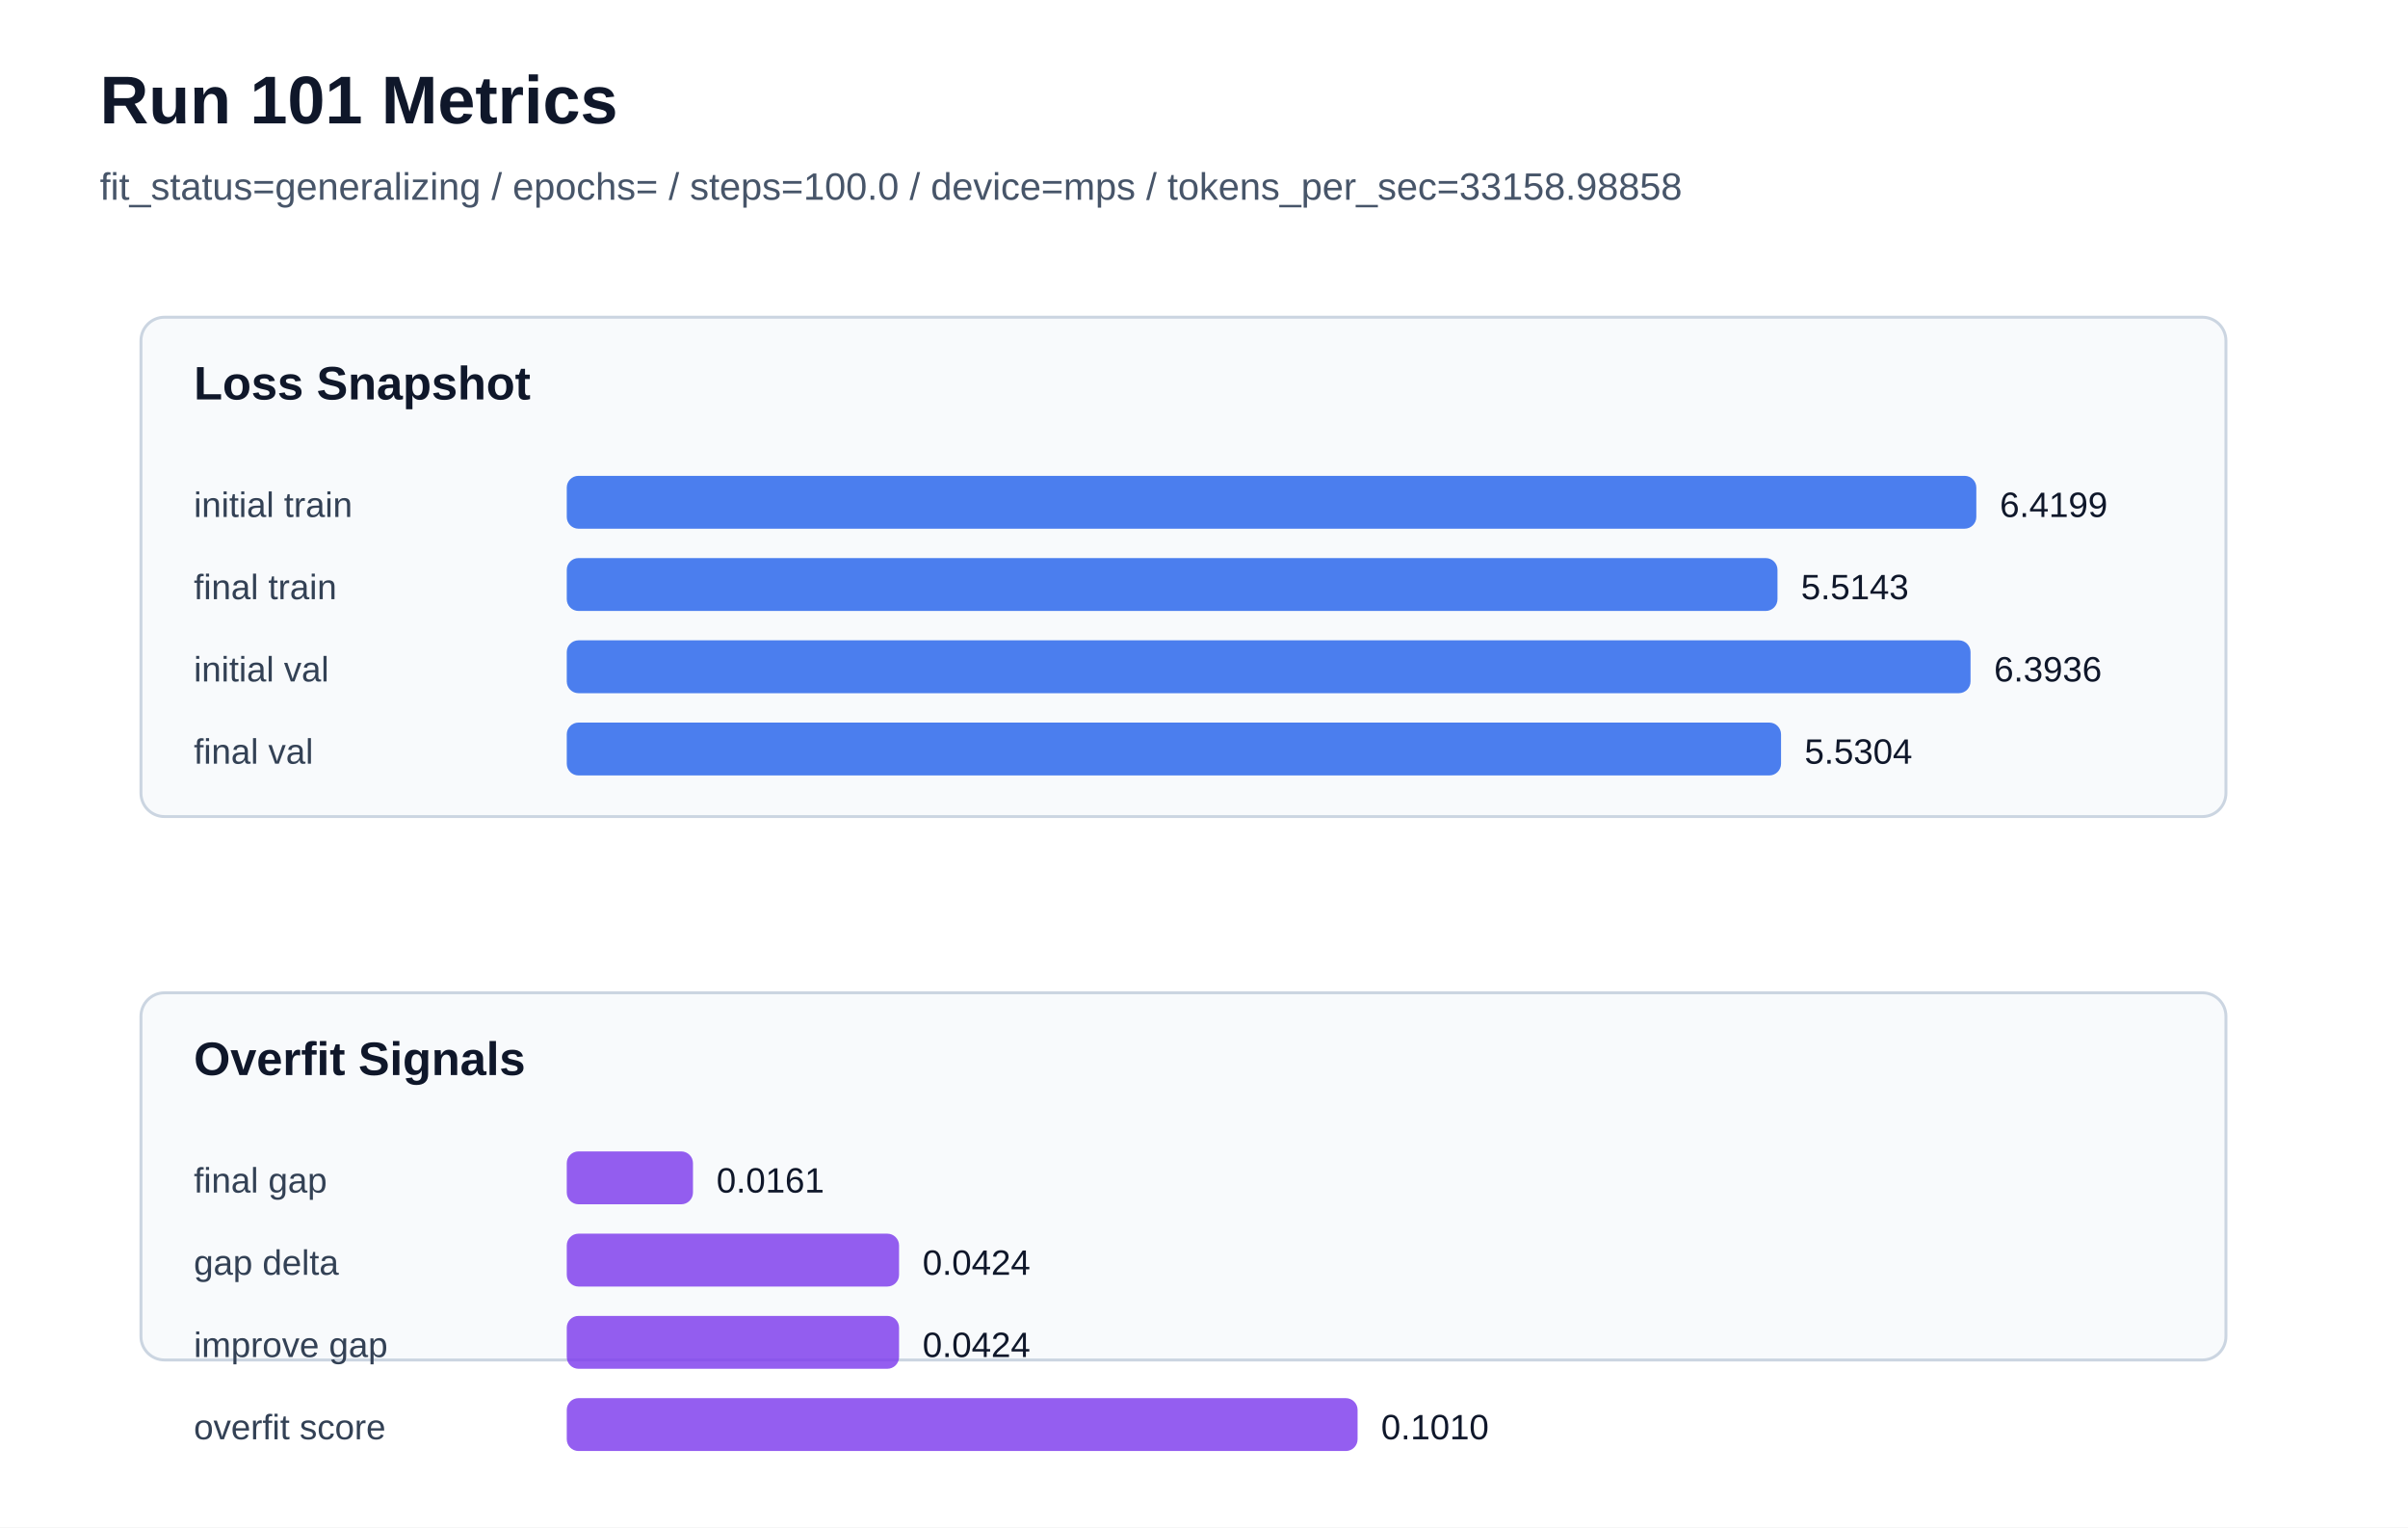
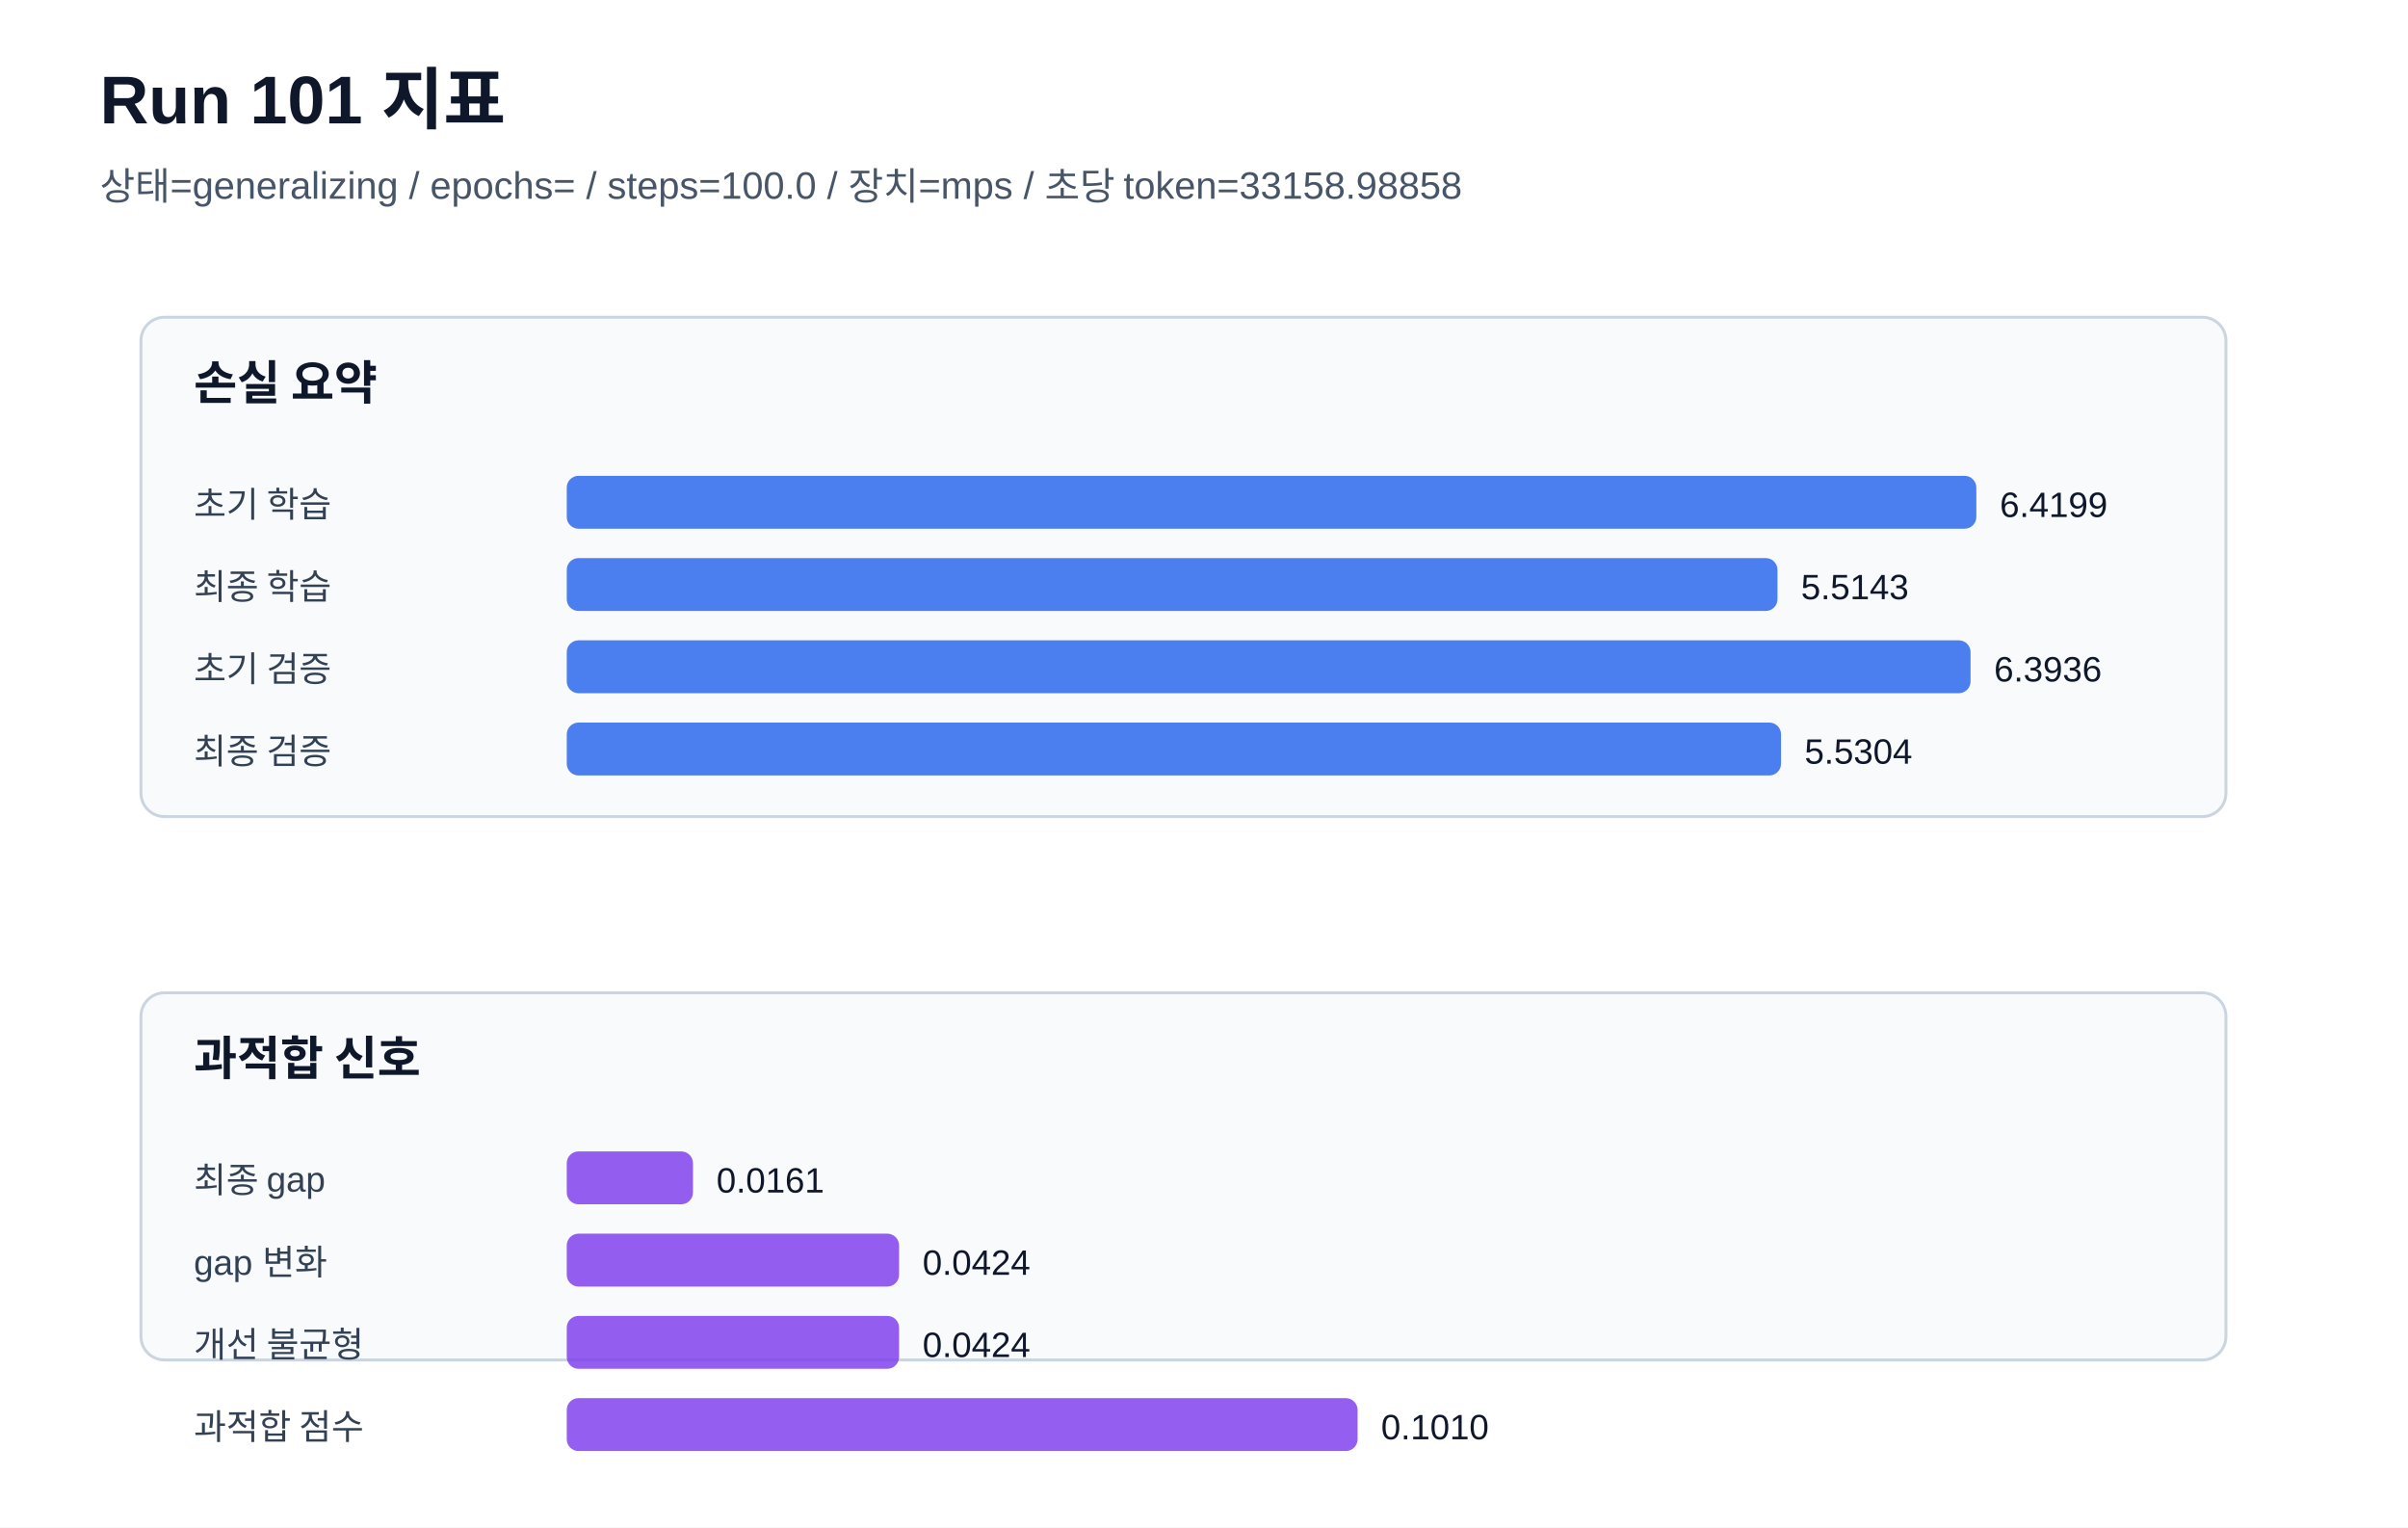
<svg xmlns="http://www.w3.org/2000/svg" width="820" height="520" viewBox="0 0 820 520" role="img">
  <rect width="100%" height="100%" fill="#ffffff" />
-   <text x="34.00" y="42.00" font-family="Arial, sans-serif" font-size="23" font-weight="700" fill="#0f172a">Run 101 Metrics</text>
-   <text x="34.00" y="68.00" font-family="Arial, sans-serif" font-size="13" font-weight="400" fill="#475569">fit_status=generalizing / epochs= / steps=100.0 / device=mps / tokens_per_sec=33158.98858</text>
+   <text x="34.00" y="42.00" font-family="Arial, sans-serif" font-size="23" font-weight="700" fill="#0f172a">Run 101 지표</text>
+   <text x="34.00" y="68.00" font-family="Arial, sans-serif" font-size="13" font-weight="400" fill="#475569">상태=generalizing / epochs= / steps=100.0 / 장치=mps / 초당 token=33158.98858</text>
  <rect x="48" y="108" width="710" height="170" rx="8" fill="#f8fafc" stroke="#cbd5e1" />
-   <text x="66.00" y="136.00" font-family="Arial, sans-serif" font-size="16" font-weight="700" fill="#0f172a">Loss Snapshot</text>
-   <text x="66.00" y="176.00" font-family="Arial, sans-serif" font-size="12" font-weight="400" fill="#334155">initial train</text>
+   <text x="66.00" y="136.00" font-family="Arial, sans-serif" font-size="16" font-weight="700" fill="#0f172a">손실 요약</text>
+   <text x="66.00" y="176.00" font-family="Arial, sans-serif" font-size="12" font-weight="400" fill="#334155">초기 학습</text>
  <rect x="193" y="162" width="480.00" height="18" rx="4" fill="#2563eb" opacity="0.82" />
  <text x="681.00" y="176.00" font-family="Arial, sans-serif" font-size="12" font-weight="400" fill="#0f172a">6.4199</text>
-   <text x="66.00" y="204.00" font-family="Arial, sans-serif" font-size="12" font-weight="400" fill="#334155">final train</text>
+   <text x="66.00" y="204.00" font-family="Arial, sans-serif" font-size="12" font-weight="400" fill="#334155">최종 학습</text>
  <rect x="193" y="190" width="412.29" height="18" rx="4" fill="#2563eb" opacity="0.82" />
  <text x="613.29" y="204.00" font-family="Arial, sans-serif" font-size="12" font-weight="400" fill="#0f172a">5.5143</text>
-   <text x="66.00" y="232.00" font-family="Arial, sans-serif" font-size="12" font-weight="400" fill="#334155">initial val</text>
+   <text x="66.00" y="232.00" font-family="Arial, sans-serif" font-size="12" font-weight="400" fill="#334155">초기 검증</text>
  <rect x="193" y="218" width="478.03" height="18" rx="4" fill="#2563eb" opacity="0.82" />
  <text x="679.03" y="232.00" font-family="Arial, sans-serif" font-size="12" font-weight="400" fill="#0f172a">6.3936</text>
-   <text x="66.00" y="260.00" font-family="Arial, sans-serif" font-size="12" font-weight="400" fill="#334155">final val</text>
+   <text x="66.00" y="260.00" font-family="Arial, sans-serif" font-size="12" font-weight="400" fill="#334155">최종 검증</text>
  <rect x="193" y="246" width="413.50" height="18" rx="4" fill="#2563eb" opacity="0.82" />
  <text x="614.50" y="260.00" font-family="Arial, sans-serif" font-size="12" font-weight="400" fill="#0f172a">5.5304</text>
  <rect x="48" y="338" width="710" height="125" rx="8" fill="#f8fafc" stroke="#cbd5e1" />
-   <text x="66.00" y="366.00" font-family="Arial, sans-serif" font-size="16" font-weight="700" fill="#0f172a">Overfit Signals</text>
-   <text x="66.00" y="406.00" font-family="Arial, sans-serif" font-size="12" font-weight="400" fill="#334155">final gap</text>
+   <text x="66.00" y="366.00" font-family="Arial, sans-serif" font-size="16" font-weight="700" fill="#0f172a">과적합 신호</text>
+   <text x="66.00" y="406.00" font-family="Arial, sans-serif" font-size="12" font-weight="400" fill="#334155">최종 gap</text>
  <rect x="193" y="392" width="42.98" height="18" rx="4" fill="#7c3aed" opacity="0.82" />
  <text x="243.98" y="406.00" font-family="Arial, sans-serif" font-size="12" font-weight="400" fill="#0f172a">0.0161</text>
-   <text x="66.00" y="434.00" font-family="Arial, sans-serif" font-size="12" font-weight="400" fill="#334155">gap delta</text>
+   <text x="66.00" y="434.00" font-family="Arial, sans-serif" font-size="12" font-weight="400" fill="#334155">gap 변화</text>
  <rect x="193" y="420" width="113.16" height="18" rx="4" fill="#7c3aed" opacity="0.82" />
  <text x="314.16" y="434.00" font-family="Arial, sans-serif" font-size="12" font-weight="400" fill="#0f172a">0.0424</text>
-   <text x="66.00" y="462.00" font-family="Arial, sans-serif" font-size="12" font-weight="400" fill="#334155">improve gap</text>
+   <text x="66.00" y="462.00" font-family="Arial, sans-serif" font-size="12" font-weight="400" fill="#334155">개선 불균형</text>
  <rect x="193" y="448" width="113.16" height="18" rx="4" fill="#7c3aed" opacity="0.82" />
  <text x="314.16" y="462.00" font-family="Arial, sans-serif" font-size="12" font-weight="400" fill="#0f172a">0.0424</text>
-   <text x="66.00" y="490.00" font-family="Arial, sans-serif" font-size="12" font-weight="400" fill="#334155">overfit score</text>
+   <text x="66.00" y="490.00" font-family="Arial, sans-serif" font-size="12" font-weight="400" fill="#334155">과적합 점수</text>
  <rect x="193" y="476" width="269.30" height="18" rx="4" fill="#7c3aed" opacity="0.82" />
  <text x="470.30" y="490.00" font-family="Arial, sans-serif" font-size="12" font-weight="400" fill="#0f172a">0.1010</text>
</svg>
